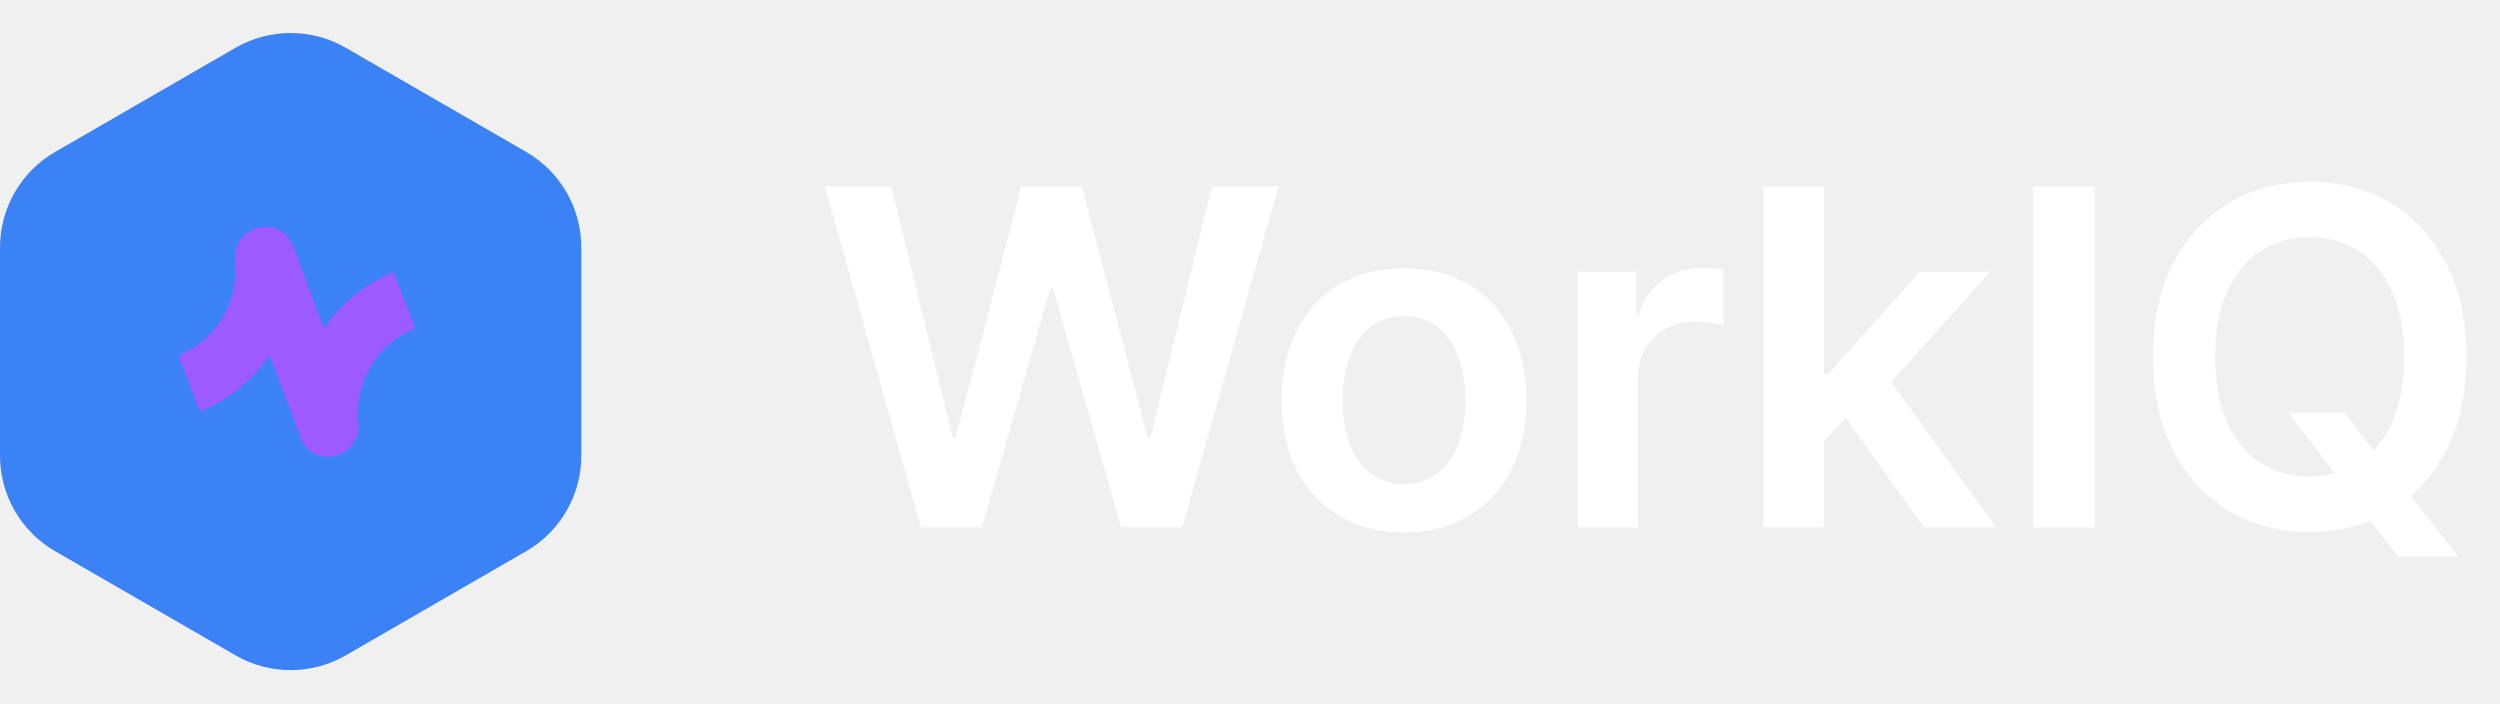
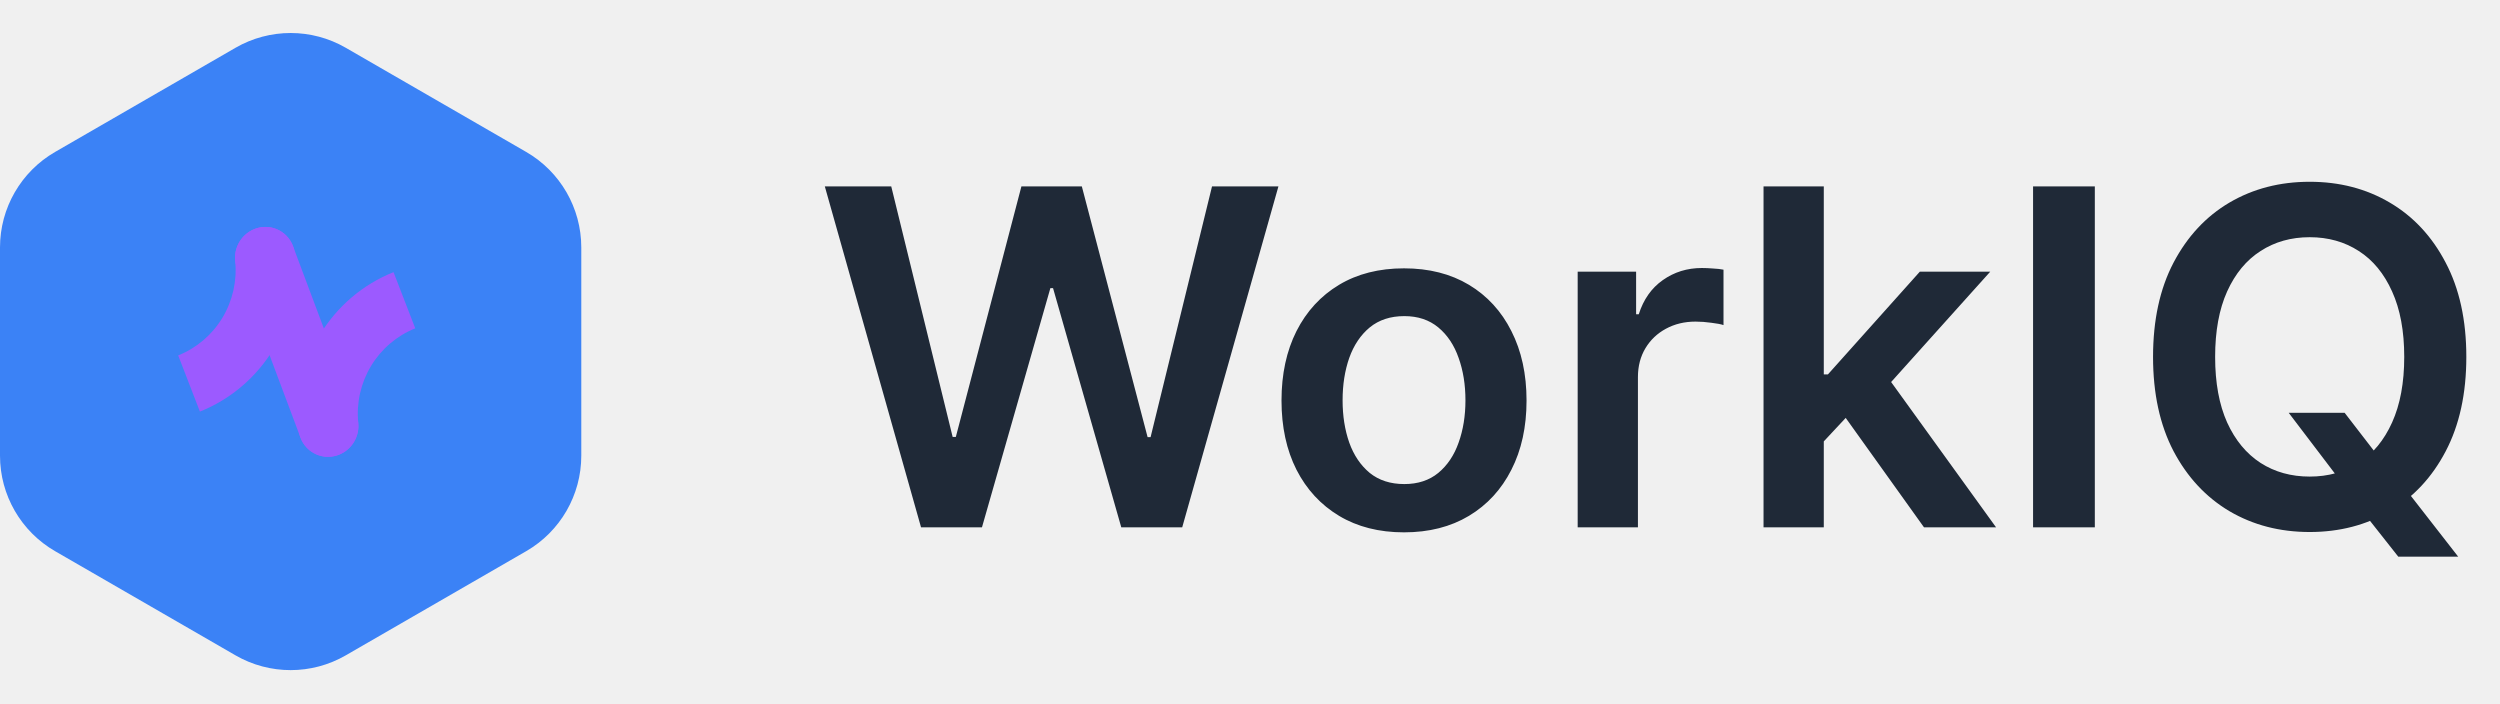
<svg xmlns="http://www.w3.org/2000/svg" width="128" height="36" viewBox="0 0 128 36" fill="none">
-   <mask id="mask0_34_1513" style="mask-type:alpha" maskUnits="userSpaceOnUse" x="0" y="1" width="30" height="34">
+   <mask id="mask0_34_2797" style="mask-type:alpha" maskUnits="userSpaceOnUse" x="0" y="1" width="30" height="34">
    <path d="M12.059 2.446C13.805 1.438 15.957 1.438 17.703 2.446L26.94 7.779C28.686 8.787 29.762 10.651 29.762 12.667V23.333C29.762 25.349 28.686 27.213 26.94 28.221L17.703 33.554C15.957 34.562 13.805 34.562 12.059 33.554L2.822 28.221C1.076 27.213 0 25.349 0 23.333V12.667C0 10.651 1.076 8.787 2.822 7.779L12.059 2.446Z" fill="#1C64F2" />
  </mask>
-   <g mask="url(#mask0_34_1513)">
-     <path d="M14.877 0.536L31.189 9.954L22.934 14.398L19.524 12.539L16.424 12.848L8.675 10.059L6.815 12.539L5.885 13.778L4.025 12.539L-1.435 9.954L14.877 0.536Z" fill="#3B82F6" />
-     <path d="M-0.129 10.087L6.199 13.155L9.919 22.145L9.919 22.455L11.159 24.005L16.738 28.344L14.88 36.084L-0.129 27.418L-0.129 10.087Z" fill="#3B82F6" />
+   <g mask="url(#mask0_34_2797)">
+     <path d="M14.877 0.536L31.189 9.954L22.934 14.398L19.524 12.538L16.424 12.848L8.675 10.059L6.815 12.538L5.885 13.778L4.025 12.538L-1.435 9.954L14.877 0.536Z" fill="#3B82F6" />
+     <path d="M-0.129 10.087L6.199 13.155L9.919 22.145L9.919 22.455L11.159 24.005L16.739 28.344L14.881 36.084L-0.129 27.418L-0.129 10.087Z" fill="#3B82F6" />
    <path d="M19.834 22.454L23.864 13.775L29.886 10.089L29.886 27.42L14.877 36.085L14.565 28.344L19.834 22.454Z" fill="#3B82F6" />
-     <path d="M14.876 7.583C12.312 7.583 9.974 8.556 8.213 10.154L9.643 22.462C10.034 22.642 12.276 23.392 12.707 23.392H15.806C16.354 23.392 20.146 22.224 20.146 22.772L19.836 21.47C19.836 22.017 19.392 22.462 18.844 22.462H10.909C10.361 22.462 9.917 22.017 9.917 21.47V16.668C9.917 16.237 9.823 15.812 9.643 15.421L8.213 10.154C6.616 11.915 4.957 14.937 4.957 17.502C4.957 22.98 9.398 27.421 14.876 27.421C20.355 27.421 24.796 22.98 24.796 17.502C24.796 12.024 20.355 7.583 14.876 7.583Z" fill="#3B82F6" />
-     <rect width="10.539" height="10.539" transform="translate(8.24121 20.1904) rotate(-66.1323)" fill="#3B82F6" />
-     <path d="M13.039 11.723C13.258 11.638 13.493 11.605 13.725 11.626C13.957 11.647 14.18 11.721 14.378 11.842C14.576 11.964 14.744 12.13 14.868 12.328C14.992 12.526 15.07 12.751 15.095 12.986C15.275 14.676 14.896 16.387 14.016 17.85C13.136 19.314 11.807 20.447 10.235 21.073L9.123 18.197C10.062 17.823 10.857 17.147 11.385 16.274C11.912 15.401 12.143 14.38 12.041 13.37C12.004 13.025 12.082 12.676 12.262 12.377C12.443 12.079 12.715 11.849 13.037 11.723L13.039 11.723Z" fill="#9C5AFF" />
-     <path d="M13.027 11.728C12.647 11.879 12.339 12.176 12.172 12.554C12.005 12.931 11.992 13.359 12.135 13.742L15.386 22.409C15.529 22.791 15.818 23.098 16.188 23.262C16.558 23.426 16.979 23.433 17.359 23.282C17.547 23.207 17.72 23.096 17.866 22.954C18.013 22.812 18.131 22.643 18.214 22.456C18.297 22.269 18.343 22.068 18.349 21.864C18.355 21.66 18.322 21.457 18.25 21.268L15.001 12.601C14.929 12.411 14.822 12.238 14.684 12.092C14.547 11.945 14.382 11.828 14.198 11.747C14.015 11.666 13.817 11.622 13.616 11.619C13.415 11.616 13.215 11.653 13.027 11.728Z" fill="#9C5AFF" />
-     <path d="M17.345 23.284C17.126 23.369 16.892 23.402 16.66 23.381C16.428 23.361 16.204 23.287 16.006 23.165C15.808 23.044 15.641 22.877 15.517 22.679C15.393 22.481 15.315 22.256 15.29 22.022C15.11 20.332 15.489 18.621 16.369 17.157C17.248 15.694 18.578 14.56 20.149 13.934L21.261 16.811C20.323 17.185 19.527 17.861 19 18.734C18.472 19.607 18.241 20.628 18.343 21.638C18.379 21.983 18.301 22.332 18.12 22.631C17.94 22.929 17.667 23.159 17.345 23.284Z" fill="#9C5AFF" />
+     <path d="M14.876 7.583C12.311 7.583 9.974 8.556 8.213 10.154L9.643 22.461C10.034 22.642 12.276 23.392 12.706 23.392H15.806C16.354 23.392 20.146 22.224 20.146 22.771L19.836 21.47C19.836 22.017 19.392 22.461 18.844 22.461H10.909C10.361 22.461 9.917 22.017 9.917 21.47V16.668C9.917 16.237 9.823 15.812 9.643 15.421L8.213 10.154C6.616 11.915 4.957 14.937 4.957 17.502C4.957 22.98 9.398 27.421 14.876 27.421C20.355 27.421 24.796 22.98 24.796 17.502C24.796 12.024 20.355 7.583 14.876 7.583Z" fill="#3B82F6" />
+     <rect width="10.539" height="10.539" transform="translate(8.24121 20.1903) rotate(-66.1323)" fill="#3B82F6" />
+     <path d="M13.039 11.723C13.258 11.638 13.493 11.605 13.725 11.626C13.957 11.646 14.18 11.72 14.378 11.842C14.576 11.964 14.744 12.13 14.868 12.328C14.992 12.526 15.07 12.751 15.095 12.986C15.275 14.676 14.896 16.387 14.016 17.85C13.136 19.314 11.807 20.447 10.235 21.073L9.123 18.197C10.062 17.823 10.857 17.147 11.385 16.274C11.912 15.401 12.143 14.38 12.041 13.37C12.004 13.025 12.082 12.676 12.262 12.377C12.443 12.079 12.715 11.848 13.037 11.723L13.039 11.723Z" fill="#9C5AFF" />
+     <path d="M13.027 11.727C12.647 11.879 12.339 12.176 12.172 12.554C12.005 12.931 11.992 13.359 12.135 13.742L15.386 22.408C15.529 22.791 15.818 23.098 16.188 23.262C16.558 23.426 16.979 23.433 17.359 23.282C17.547 23.207 17.72 23.095 17.866 22.954C18.013 22.812 18.131 22.643 18.214 22.456C18.297 22.269 18.343 22.067 18.349 21.864C18.355 21.66 18.322 21.457 18.25 21.268L15.001 12.601C14.929 12.411 14.822 12.238 14.684 12.092C14.547 11.945 14.382 11.828 14.198 11.747C14.015 11.666 13.817 11.622 13.616 11.619C13.415 11.616 13.215 11.652 13.027 11.727Z" fill="#9C5AFF" />
+     <path d="M17.345 23.284C17.126 23.369 16.892 23.402 16.66 23.381C16.428 23.361 16.205 23.287 16.006 23.165C15.809 23.044 15.641 22.877 15.517 22.679C15.393 22.481 15.315 22.256 15.29 22.022C15.11 20.332 15.489 18.621 16.369 17.157C17.248 15.694 18.578 14.56 20.149 13.934L21.261 16.811C20.323 17.185 19.528 17.861 19 18.734C18.472 19.607 18.241 20.628 18.343 21.638C18.38 21.983 18.301 22.332 18.12 22.631C17.94 22.929 17.667 23.159 17.345 23.284Z" fill="#9C5AFF" />
  </g>
-   <path d="M47.157 27L42.231 9.545H45.632L48.776 22.372H48.938L52.296 9.545H55.39L58.757 22.381H58.91L62.055 9.545H65.455L60.529 27H57.41L53.916 14.753H53.779L50.276 27H47.157ZM71.886 27.256C70.607 27.256 69.499 26.974 68.562 26.412C67.624 25.849 66.897 25.062 66.38 24.051C65.869 23.04 65.613 21.858 65.613 20.506C65.613 19.153 65.869 17.969 66.38 16.952C66.897 15.935 67.624 15.145 68.562 14.582C69.499 14.02 70.607 13.739 71.886 13.739C73.164 13.739 74.272 14.02 75.21 14.582C76.147 15.145 76.872 15.935 77.383 16.952C77.9 17.969 78.159 19.153 78.159 20.506C78.159 21.858 77.9 23.04 77.383 24.051C76.872 25.062 76.147 25.849 75.21 26.412C74.272 26.974 73.164 27.256 71.886 27.256ZM71.903 24.784C72.596 24.784 73.176 24.594 73.641 24.213C74.107 23.827 74.454 23.31 74.681 22.662C74.914 22.014 75.031 21.293 75.031 20.497C75.031 19.696 74.914 18.972 74.681 18.324C74.454 17.671 74.107 17.151 73.641 16.764C73.176 16.378 72.596 16.185 71.903 16.185C71.193 16.185 70.602 16.378 70.13 16.764C69.664 17.151 69.315 17.671 69.082 18.324C68.855 18.972 68.741 19.696 68.741 20.497C68.741 21.293 68.855 22.014 69.082 22.662C69.315 23.31 69.664 23.827 70.13 24.213C70.602 24.594 71.193 24.784 71.903 24.784ZM80.777 27V13.909H83.769V16.091H83.905C84.144 15.335 84.553 14.753 85.132 14.344C85.718 13.929 86.385 13.722 87.135 13.722C87.305 13.722 87.496 13.73 87.706 13.747C87.922 13.758 88.101 13.778 88.243 13.807V16.645C88.112 16.599 87.905 16.56 87.621 16.526C87.343 16.486 87.073 16.466 86.811 16.466C86.249 16.466 85.743 16.588 85.294 16.832C84.851 17.071 84.502 17.403 84.246 17.829C83.99 18.256 83.862 18.747 83.862 19.304V27H80.777ZM93.105 22.892L93.097 19.168H93.591L98.296 13.909H101.901L96.114 20.352H95.475L93.105 22.892ZM90.293 27V9.545H93.378V27H90.293ZM98.509 27L94.247 21.043L96.327 18.869L102.199 27H98.509ZM107.255 9.545V27H104.093V9.545H107.255ZM117.182 21.136H120.046L121.742 23.335L122.952 24.767L125.858 28.5H122.79L120.813 25.994L119.969 24.801L117.182 21.136ZM126.276 18.273C126.276 20.153 125.923 21.764 125.219 23.105C124.52 24.44 123.565 25.463 122.355 26.173C121.151 26.884 119.784 27.239 118.256 27.239C116.727 27.239 115.358 26.884 114.148 26.173C112.943 25.457 111.989 24.432 111.284 23.097C110.585 21.756 110.236 20.148 110.236 18.273C110.236 16.392 110.585 14.784 111.284 13.449C111.989 12.108 112.943 11.082 114.148 10.372C115.358 9.662 116.727 9.307 118.256 9.307C119.784 9.307 121.151 9.662 122.355 10.372C123.565 11.082 124.52 12.108 125.219 13.449C125.923 14.784 126.276 16.392 126.276 18.273ZM123.097 18.273C123.097 16.949 122.889 15.832 122.475 14.923C122.065 14.008 121.497 13.318 120.77 12.852C120.043 12.381 119.205 12.145 118.256 12.145C117.307 12.145 116.469 12.381 115.742 12.852C115.014 13.318 114.443 14.008 114.029 14.923C113.619 15.832 113.415 16.949 113.415 18.273C113.415 19.597 113.619 20.716 114.029 21.631C114.443 22.54 115.014 23.23 115.742 23.702C116.469 24.168 117.307 24.401 118.256 24.401C119.205 24.401 120.043 24.168 120.77 23.702C121.497 23.23 122.065 22.54 122.475 21.631C122.889 20.716 123.097 19.597 123.097 18.273Z" fill="white" />
+   <path d="M47.157 27L42.231 9.545H45.632L48.776 22.372H48.938L52.296 9.545H55.39L58.757 22.381H58.91L62.055 9.545H65.455L60.529 27H57.41L53.916 14.753H53.779L50.276 27H47.157ZM71.886 27.256C70.607 27.256 69.499 26.974 68.562 26.412C67.624 25.849 66.897 25.062 66.38 24.051C65.869 23.04 65.613 21.858 65.613 20.506C65.613 19.153 65.869 17.969 66.38 16.952C66.897 15.935 67.624 15.145 68.562 14.582C69.499 14.02 70.607 13.739 71.886 13.739C73.164 13.739 74.272 14.02 75.21 14.582C76.147 15.145 76.872 15.935 77.383 16.952C77.9 17.969 78.159 19.153 78.159 20.506C78.159 21.858 77.9 23.04 77.383 24.051C76.872 25.062 76.147 25.849 75.21 26.412C74.272 26.974 73.164 27.256 71.886 27.256ZM71.903 24.784C72.596 24.784 73.176 24.594 73.641 24.213C74.107 23.827 74.454 23.31 74.681 22.662C74.914 22.014 75.031 21.293 75.031 20.497C75.031 19.696 74.914 18.972 74.681 18.324C74.454 17.671 74.107 17.151 73.641 16.764C73.176 16.378 72.596 16.185 71.903 16.185C71.193 16.185 70.602 16.378 70.13 16.764C69.664 17.151 69.315 17.671 69.082 18.324C68.855 18.972 68.741 19.696 68.741 20.497C68.741 21.293 68.855 22.014 69.082 22.662C69.315 23.31 69.664 23.827 70.13 24.213C70.602 24.594 71.193 24.784 71.903 24.784ZM80.777 27V13.909H83.769V16.091H83.905C84.144 15.335 84.553 14.753 85.132 14.344C85.718 13.929 86.385 13.722 87.135 13.722C87.305 13.722 87.496 13.73 87.706 13.747C87.922 13.758 88.101 13.778 88.243 13.807V16.645C88.112 16.599 87.905 16.56 87.621 16.526C87.343 16.486 87.073 16.466 86.811 16.466C86.249 16.466 85.743 16.588 85.294 16.832C84.851 17.071 84.502 17.403 84.246 17.829C83.99 18.256 83.862 18.747 83.862 19.304V27H80.777ZM93.105 22.892L93.097 19.168H93.591L98.296 13.909H101.901L96.114 20.352H95.475L93.105 22.892ZM90.293 27V9.545H93.378V27H90.293ZM98.509 27L94.247 21.043L96.327 18.869L102.199 27H98.509ZM107.255 9.545V27H104.093V9.545H107.255ZM117.182 21.136H120.046L121.742 23.335L122.952 24.767L125.858 28.5H122.79L120.813 25.994L119.969 24.801L117.182 21.136ZM126.276 18.273C126.276 20.153 125.923 21.764 125.219 23.105C124.52 24.44 123.565 25.463 122.355 26.173C121.151 26.884 119.784 27.239 118.256 27.239C116.727 27.239 115.358 26.884 114.148 26.173C112.943 25.457 111.989 24.432 111.284 23.097C110.585 21.756 110.236 20.148 110.236 18.273C110.236 16.392 110.585 14.784 111.284 13.449C111.989 12.108 112.943 11.082 114.148 10.372C115.358 9.662 116.727 9.307 118.256 9.307C119.784 9.307 121.151 9.662 122.355 10.372C123.565 11.082 124.52 12.108 125.219 13.449C125.923 14.784 126.276 16.392 126.276 18.273ZM123.097 18.273C123.097 16.949 122.889 15.832 122.475 14.923C122.065 14.008 121.497 13.318 120.77 12.852C120.043 12.381 119.205 12.145 118.256 12.145C117.307 12.145 116.469 12.381 115.742 12.852C115.014 13.318 114.443 14.008 114.029 14.923C113.619 15.832 113.415 16.949 113.415 18.273C113.415 19.597 113.619 20.716 114.029 21.631C114.443 22.54 115.014 23.23 115.742 23.702C116.469 24.168 117.307 24.401 118.256 24.401C119.205 24.401 120.043 24.168 120.77 23.702C121.497 23.23 122.065 22.54 122.475 21.631C122.889 20.716 123.097 19.597 123.097 18.273Z" fill="#1F2937" />
</svg>
